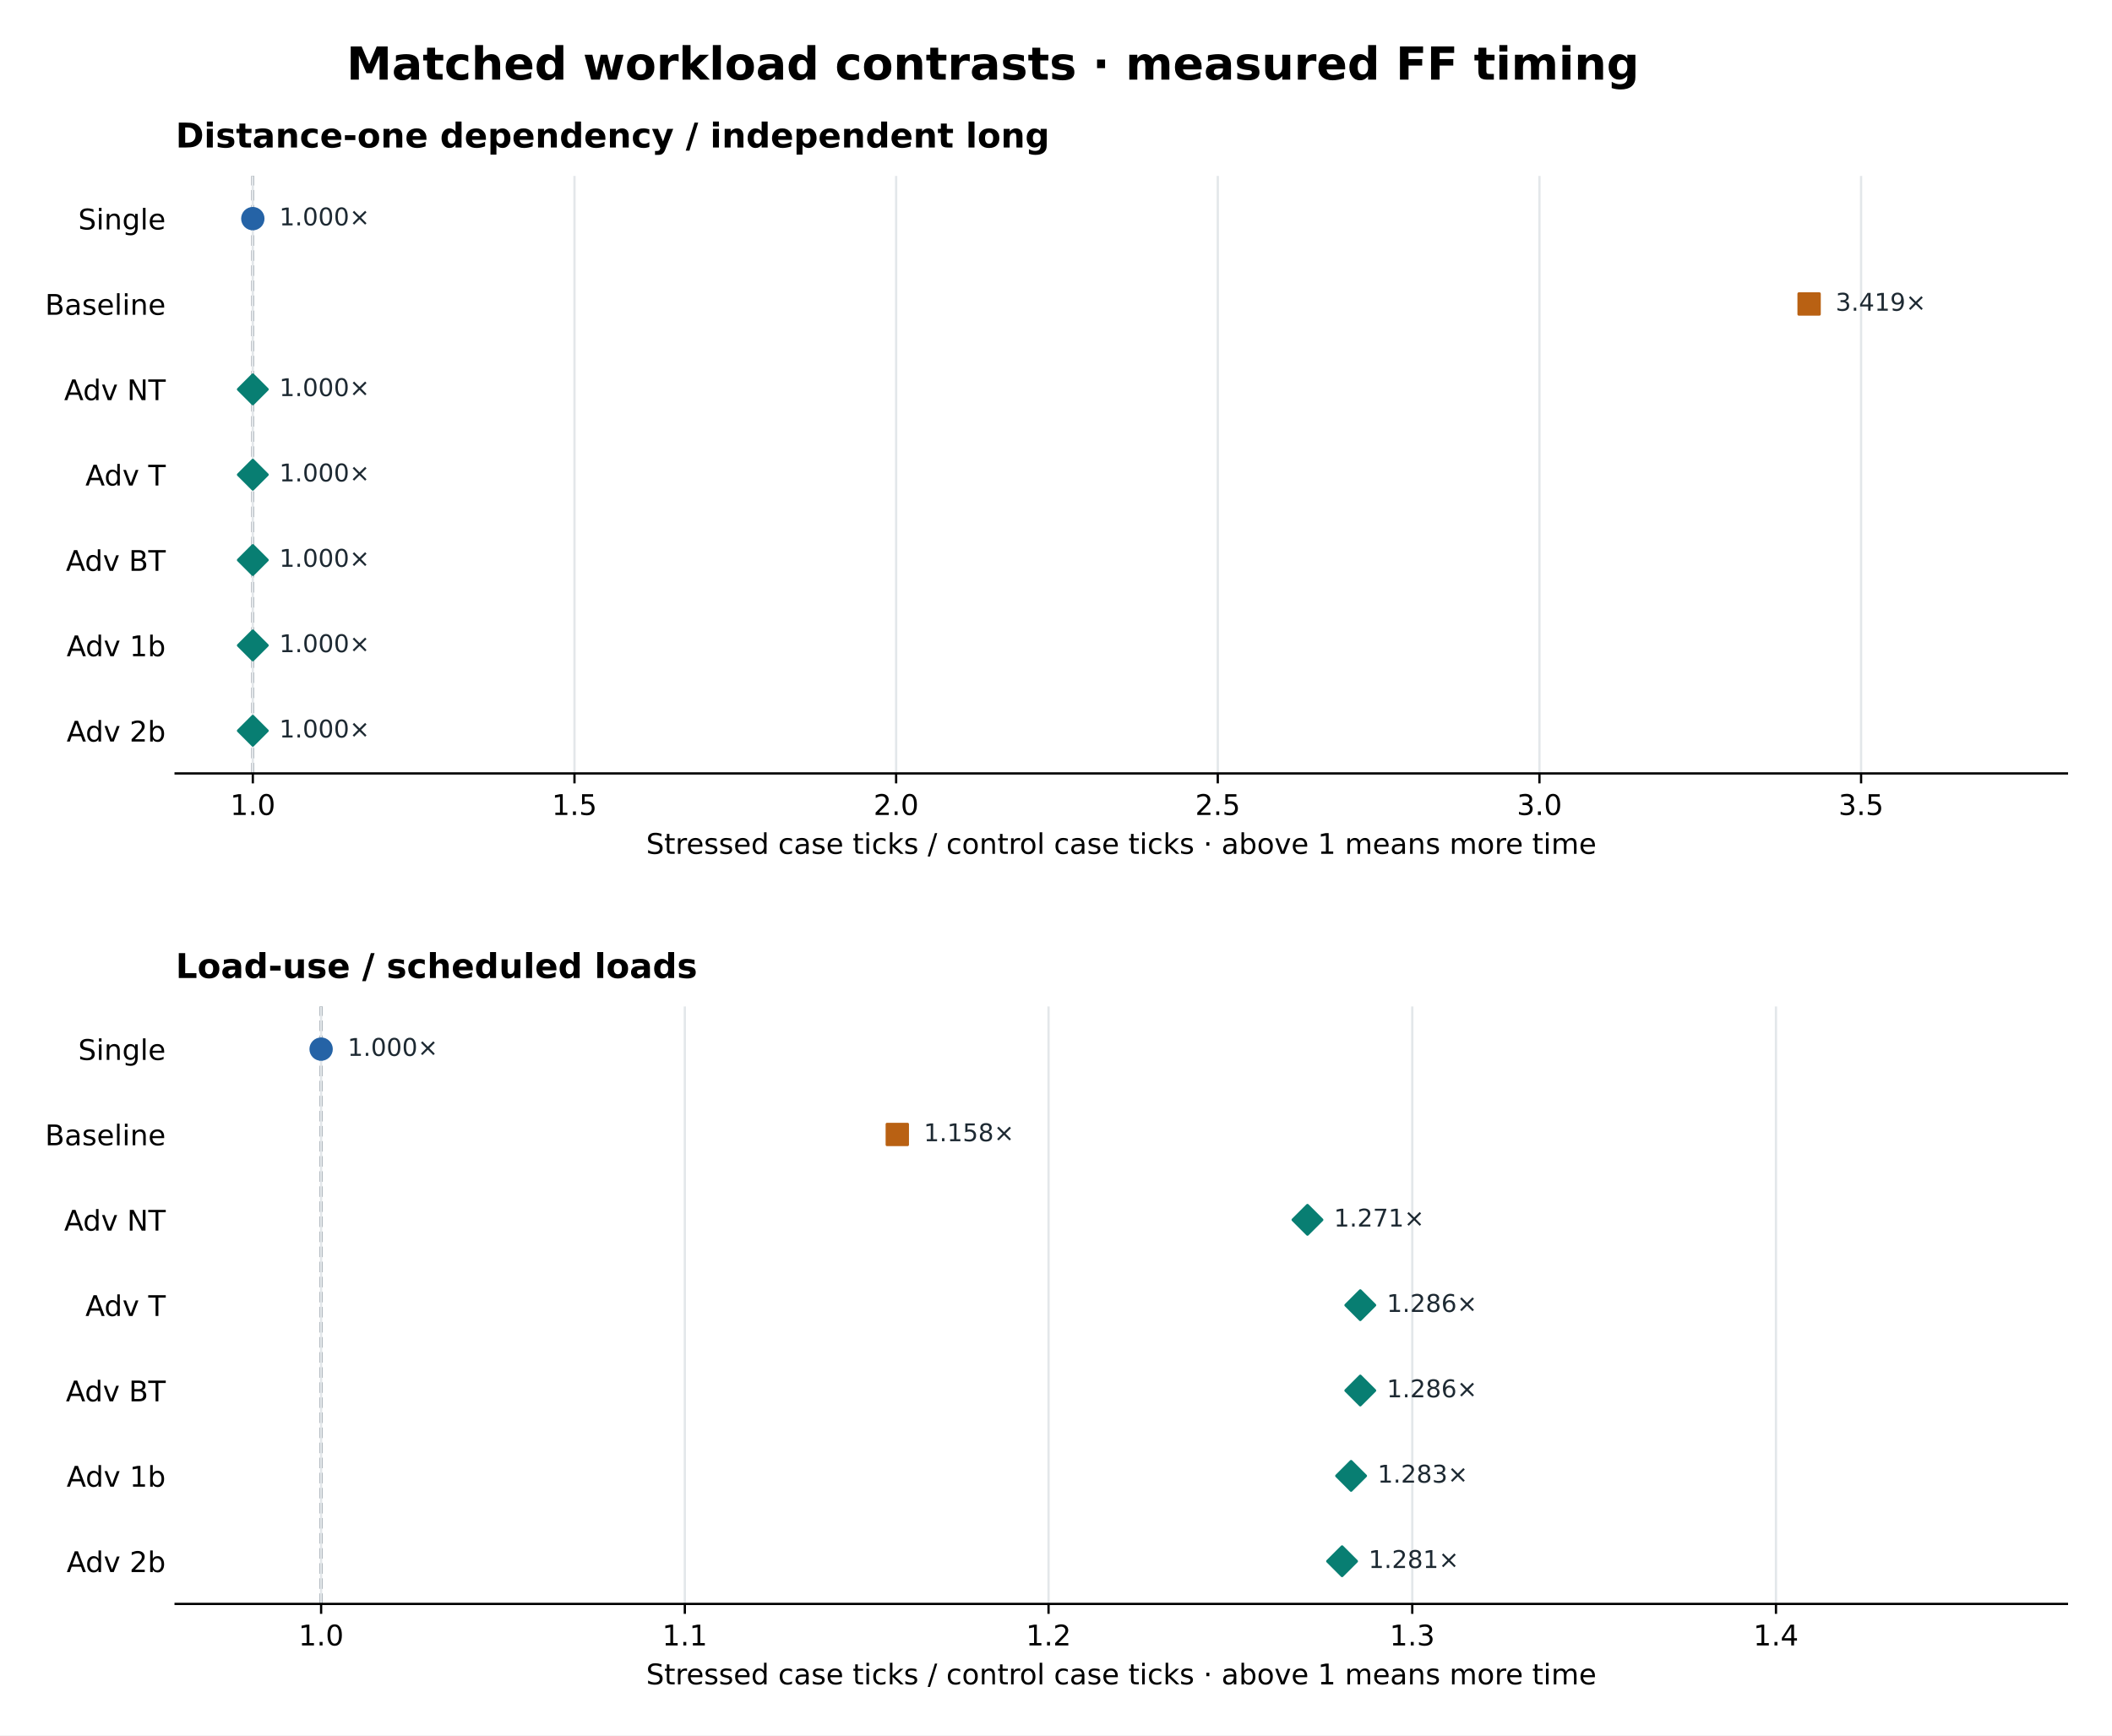
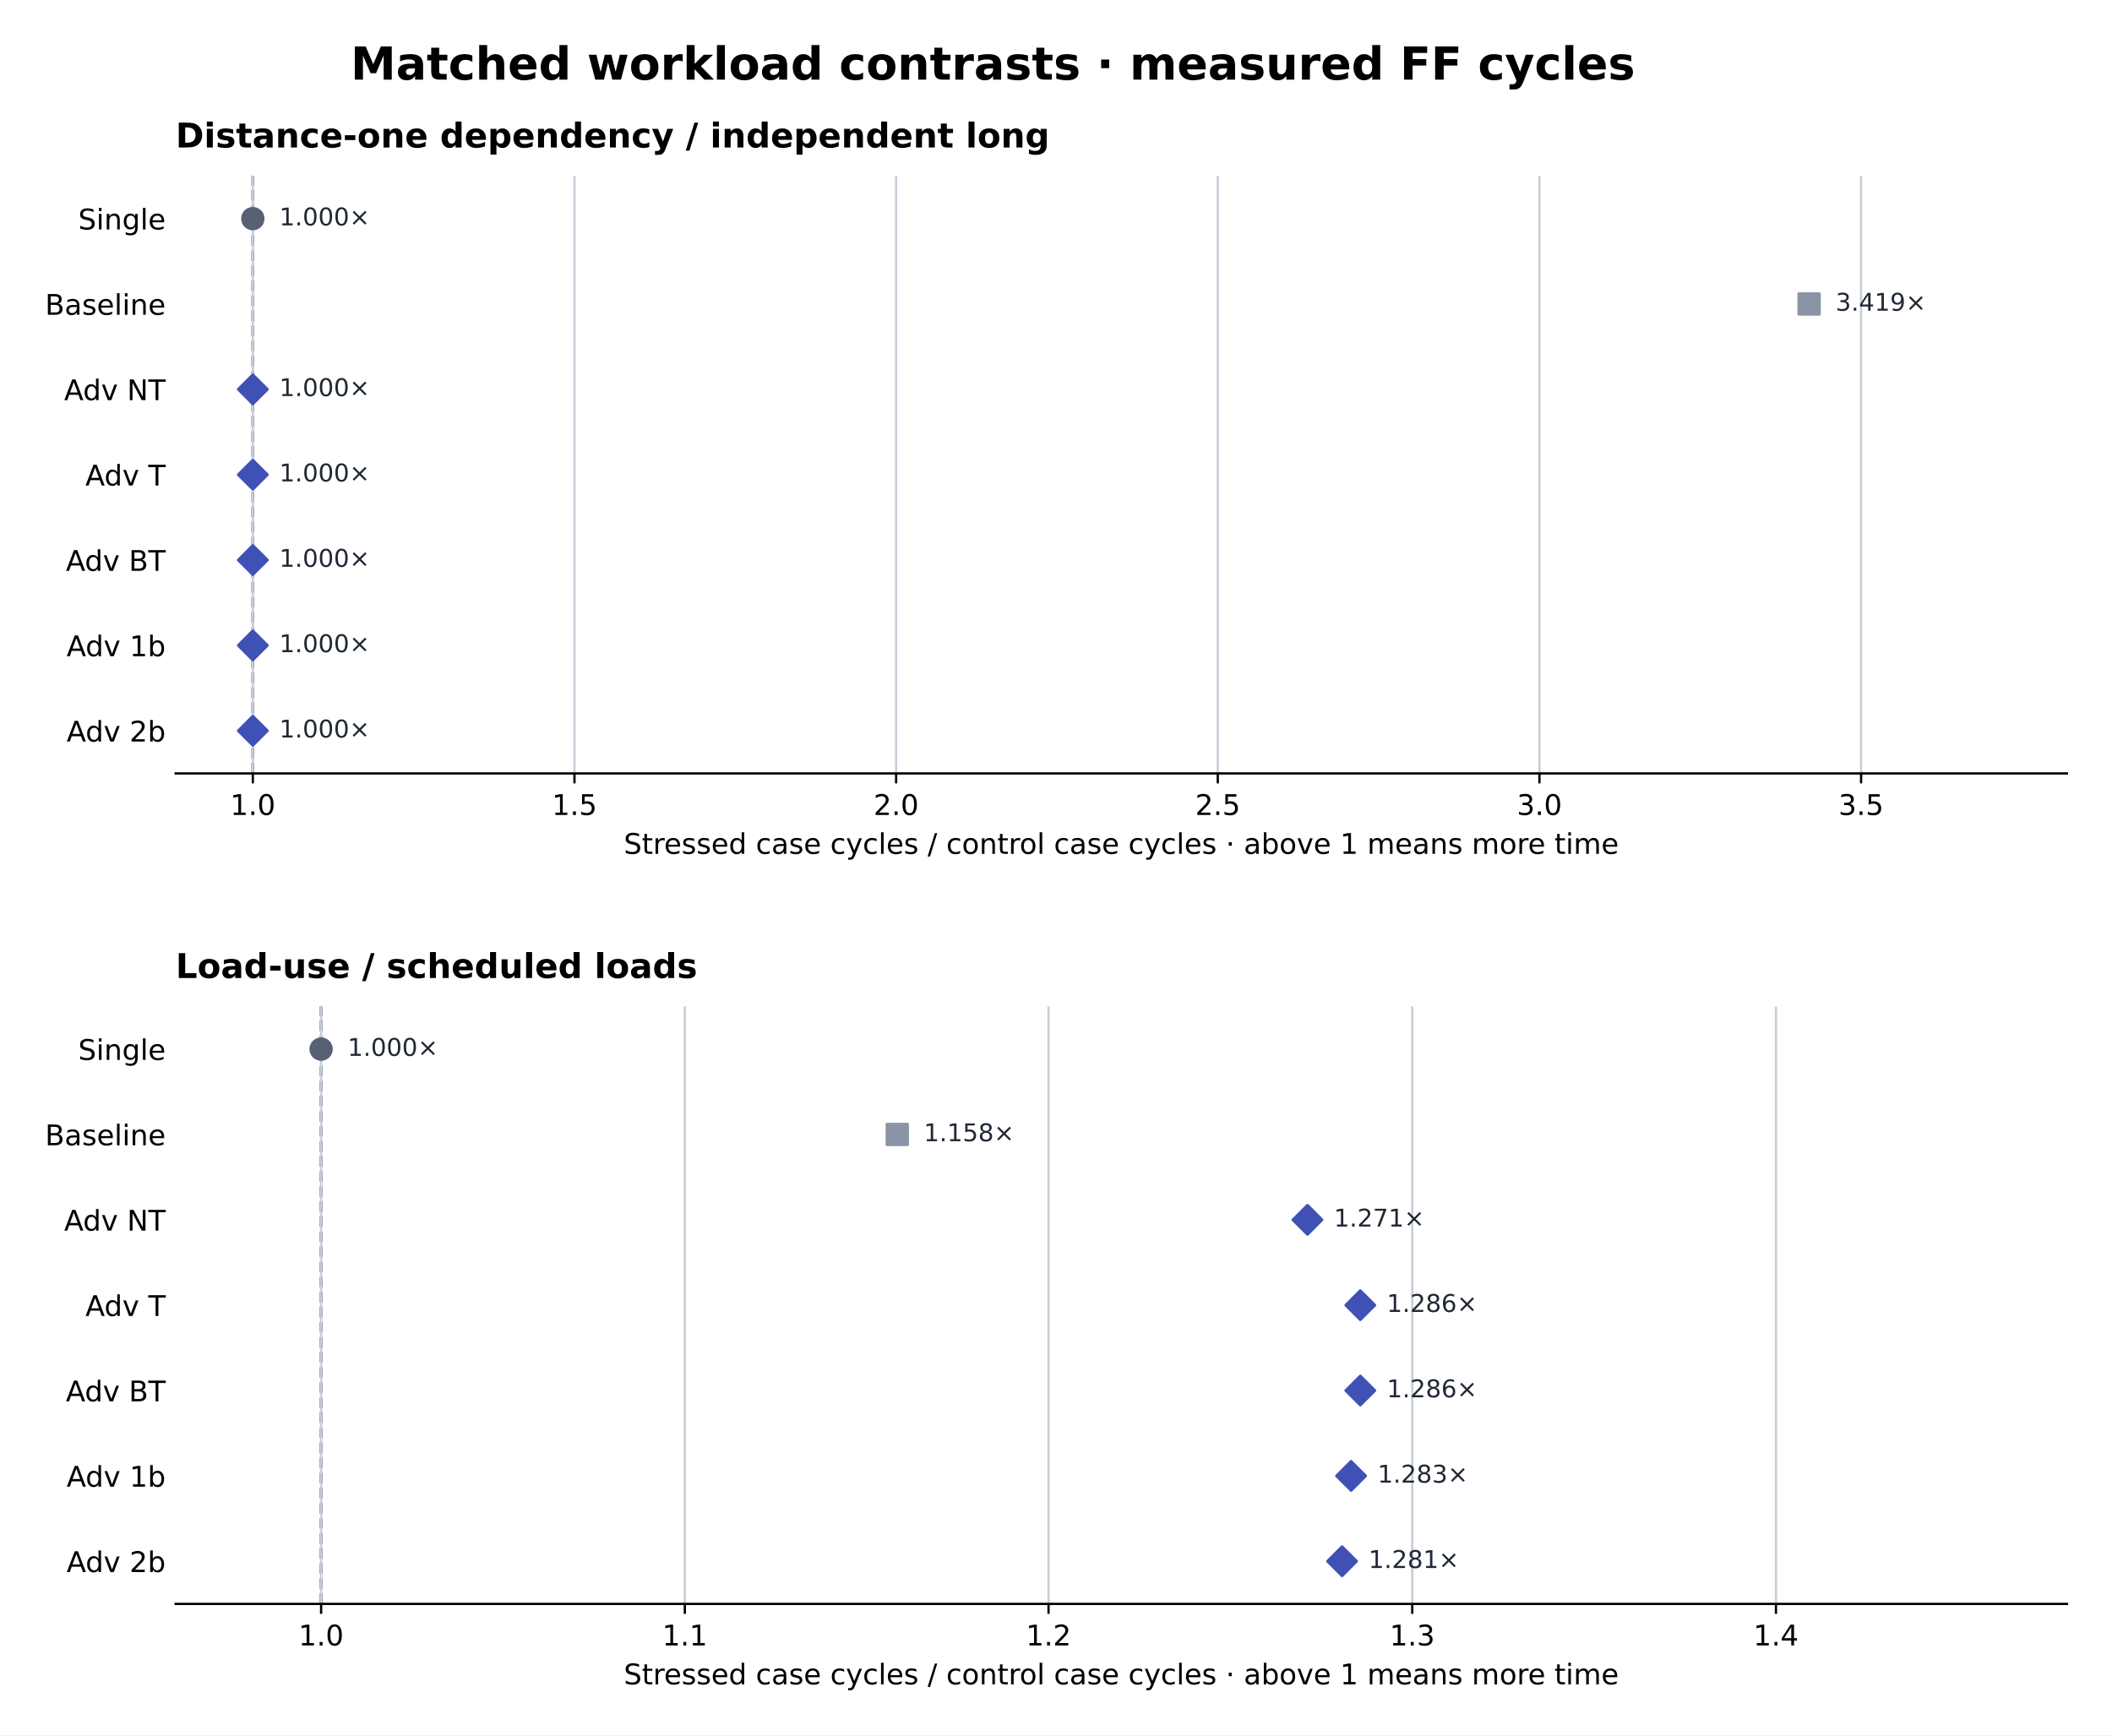
<svg xmlns="http://www.w3.org/2000/svg" xmlns:xlink="http://www.w3.org/1999/xlink" width="742.426pt" height="610.035pt" viewBox="0 0 742.426 610.035" version="1.1">
  <defs>
    <style type="text/css">*{stroke-linejoin: round; stroke-linecap: butt}</style>
  </defs>
  <g id="figure_1">
    <g id="patch_1">
      <path d="M 0 610.035  L 742.426 610.035  L 742.426 0  L 0 0  z " style="fill: #ffffff" />
    </g>
    <g id="axes_1">
      <g id="patch_2">
        <path d="M 61.738 271.89  L 726.586 271.89  L 726.586 61.855  L 61.738 61.855  z " style="fill: #ffffff" />
      </g>
      <g id="line2d_1">
-         <path d="M 88.875 271.89  L 88.875 61.855  " clip-path="url(#p6b3905af4a)" style="fill: none; stroke-dasharray: 3.7,1.6; stroke-dashoffset: 0; stroke: #65737e" />
+         <path d="M 88.875 271.89  L 88.875 61.855  " clip-path="url(#p6b3905af4a)" style="fill: none; stroke-dasharray: 3.7,1.6; stroke-dashoffset: 0; stroke: #566174" />
      </g>
      <g id="matplotlib.axis_1">
        <g id="xtick_1">
          <g id="line2d_2">
-             <path d="M 88.875 271.89  L 88.875 61.855  " clip-path="url(#p6b3905af4a)" style="fill: none; stroke: #e3e7ea; stroke-width: 0.8; stroke-linecap: square" />
+             <path d="M 88.875 271.89  L 88.875 61.855  " clip-path="url(#p6b3905af4a)" style="fill: none; stroke: #c8ced8; stroke-width: 0.8; stroke-linecap: square" />
          </g>
          <g id="line2d_3">
            <defs>
              <path id="mc22c5c9c34" d="M 0 0  L 0 3.5  " style="stroke: #000000; stroke-width: 0.8" />
            </defs>
            <g>
              <use xlink:href="#mc22c5c9c34" x="88.875" y="271.89" style="stroke: #000000; stroke-width: 0.8" />
            </g>
          </g>
          <g id="text_1">
            <text style="font-size: 10px; font-family: 'DejaVu Sans'; text-anchor: middle" x="88.875" y="286.489" transform="rotate(-0 88.87509 286.4888)">1.0</text>
          </g>
        </g>
        <g id="xtick_2">
          <g id="line2d_4">
-             <path d="M 201.944 271.89  L 201.944 61.855  " clip-path="url(#p6b3905af4a)" style="fill: none; stroke: #e3e7ea; stroke-width: 0.8; stroke-linecap: square" />
+             <path d="M 201.944 271.89  L 201.944 61.855  " clip-path="url(#p6b3905af4a)" style="fill: none; stroke: #c8ced8; stroke-width: 0.8; stroke-linecap: square" />
          </g>
          <g id="line2d_5">
            <g>
              <use xlink:href="#mc22c5c9c34" x="201.944" y="271.89" style="stroke: #000000; stroke-width: 0.8" />
            </g>
          </g>
          <g id="text_2">
            <text style="font-size: 10px; font-family: 'DejaVu Sans'; text-anchor: middle" x="201.944" y="286.489" transform="rotate(-0 201.9445 286.4888)">1.5</text>
          </g>
        </g>
        <g id="xtick_3">
          <g id="line2d_6">
-             <path d="M 315.014 271.89  L 315.014 61.855  " clip-path="url(#p6b3905af4a)" style="fill: none; stroke: #e3e7ea; stroke-width: 0.8; stroke-linecap: square" />
+             <path d="M 315.014 271.89  L 315.014 61.855  " clip-path="url(#p6b3905af4a)" style="fill: none; stroke: #c8ced8; stroke-width: 0.8; stroke-linecap: square" />
          </g>
          <g id="line2d_7">
            <g>
              <use xlink:href="#mc22c5c9c34" x="315.014" y="271.89" style="stroke: #000000; stroke-width: 0.8" />
            </g>
          </g>
          <g id="text_3">
            <text style="font-size: 10px; font-family: 'DejaVu Sans'; text-anchor: middle" x="315.014" y="286.489" transform="rotate(-0 315.0139 286.4888)">2.0</text>
          </g>
        </g>
        <g id="xtick_4">
          <g id="line2d_8">
-             <path d="M 428.083 271.89  L 428.083 61.855  " clip-path="url(#p6b3905af4a)" style="fill: none; stroke: #e3e7ea; stroke-width: 0.8; stroke-linecap: square" />
+             <path d="M 428.083 271.89  L 428.083 61.855  " clip-path="url(#p6b3905af4a)" style="fill: none; stroke: #c8ced8; stroke-width: 0.8; stroke-linecap: square" />
          </g>
          <g id="line2d_9">
            <g>
              <use xlink:href="#mc22c5c9c34" x="428.083" y="271.89" style="stroke: #000000; stroke-width: 0.8" />
            </g>
          </g>
          <g id="text_4">
            <text style="font-size: 10px; font-family: 'DejaVu Sans'; text-anchor: middle" x="428.083" y="286.489" transform="rotate(-0 428.0833 286.4888)">2.5</text>
          </g>
        </g>
        <g id="xtick_5">
          <g id="line2d_10">
-             <path d="M 541.153 271.89  L 541.153 61.855  " clip-path="url(#p6b3905af4a)" style="fill: none; stroke: #e3e7ea; stroke-width: 0.8; stroke-linecap: square" />
+             <path d="M 541.153 271.89  L 541.153 61.855  " clip-path="url(#p6b3905af4a)" style="fill: none; stroke: #c8ced8; stroke-width: 0.8; stroke-linecap: square" />
          </g>
          <g id="line2d_11">
            <g>
              <use xlink:href="#mc22c5c9c34" x="541.153" y="271.89" style="stroke: #000000; stroke-width: 0.8" />
            </g>
          </g>
          <g id="text_5">
            <text style="font-size: 10px; font-family: 'DejaVu Sans'; text-anchor: middle" x="541.153" y="286.489" transform="rotate(-0 541.1526 286.4888)">3.0</text>
          </g>
        </g>
        <g id="xtick_6">
          <g id="line2d_12">
-             <path d="M 654.222 271.89  L 654.222 61.855  " clip-path="url(#p6b3905af4a)" style="fill: none; stroke: #e3e7ea; stroke-width: 0.8; stroke-linecap: square" />
+             <path d="M 654.222 271.89  L 654.222 61.855  " clip-path="url(#p6b3905af4a)" style="fill: none; stroke: #c8ced8; stroke-width: 0.8; stroke-linecap: square" />
          </g>
          <g id="line2d_13">
            <g>
              <use xlink:href="#mc22c5c9c34" x="654.222" y="271.89" style="stroke: #000000; stroke-width: 0.8" />
            </g>
          </g>
          <g id="text_6">
            <text style="font-size: 10px; font-family: 'DejaVu Sans'; text-anchor: middle" x="654.222" y="286.489" transform="rotate(-0 654.222 286.4888)">3.5</text>
          </g>
        </g>
        <g id="text_7">
-           <text style="font-size: 10px; font-family: 'DejaVu Sans'; text-anchor: middle" x="394.162" y="300.167" transform="rotate(-0 394.1624 300.1669)">Stressed case ticks / control case ticks  ·  above 1 means more time</text>
+           <text style="font-size: 10px; font-family: 'DejaVu Sans'; text-anchor: middle" x="394.162" y="300.167" transform="rotate(-0 394.1624 300.1669)">Stressed case cycles / control case cycles  ·  above 1 means more time</text>
        </g>
      </g>
      <g id="matplotlib.axis_2">
        <g id="ytick_1">
          <g id="line2d_14" />
          <g id="text_8">
            <text style="font-size: 10px; font-family: 'DejaVu Sans'; text-anchor: end" x="58.238" y="80.657" transform="rotate(-0 58.23844 80.65693)">Single</text>
          </g>
        </g>
        <g id="ytick_2">
          <g id="line2d_15" />
          <g id="text_9">
            <text style="font-size: 10px; font-family: 'DejaVu Sans'; text-anchor: end" x="58.238" y="110.662" transform="rotate(-0 58.23844 110.662)">Baseline</text>
          </g>
        </g>
        <g id="ytick_3">
          <g id="line2d_16" />
          <g id="text_10">
            <text style="font-size: 10px; font-family: 'DejaVu Sans'; text-anchor: end" x="58.238" y="140.667" transform="rotate(-0 58.23844 140.667)">Adv NT</text>
          </g>
        </g>
        <g id="ytick_4">
          <g id="line2d_17" />
          <g id="text_11">
            <text style="font-size: 10px; font-family: 'DejaVu Sans'; text-anchor: end" x="58.238" y="170.672" transform="rotate(-0 58.23844 170.672)">Adv T</text>
          </g>
        </g>
        <g id="ytick_5">
          <g id="line2d_18" />
          <g id="text_12">
            <text style="font-size: 10px; font-family: 'DejaVu Sans'; text-anchor: end" x="58.238" y="200.677" transform="rotate(-0 58.23844 200.677)">Adv BT</text>
          </g>
        </g>
        <g id="ytick_6">
          <g id="line2d_19" />
          <g id="text_13">
            <text style="font-size: 10px; font-family: 'DejaVu Sans'; text-anchor: end" x="58.238" y="230.682" transform="rotate(-0 58.23844 230.682)">Adv 1b</text>
          </g>
        </g>
        <g id="ytick_7">
          <g id="line2d_20" />
          <g id="text_14">
            <text style="font-size: 10px; font-family: 'DejaVu Sans'; text-anchor: end" x="58.238" y="260.687" transform="rotate(-0 58.23844 260.6871)">Adv 2b</text>
          </g>
        </g>
      </g>
      <g id="patch_3">
        <path d="M 61.738 271.89  L 726.586 271.89  " style="fill: none; stroke: #000000; stroke-width: 0.8; stroke-linejoin: miter; stroke-linecap: square" />
      </g>
      <g id="PathCollection_1">
        <defs>
-           <path id="ma2a6e3d00f" d="M 0 3.606  C 0.956 3.606 1.873 3.226 2.55 2.55  C 3.226 1.873 3.606 0.956 3.606 0  C 3.606 -0.956 3.226 -1.873 2.55 -2.55  C 1.873 -3.226 0.956 -3.606 0 -3.606  C -0.956 -3.606 -1.873 -3.226 -2.55 -2.55  C -3.226 -1.873 -3.606 -0.956 -3.606 0  C -3.606 0.956 -3.226 1.873 -2.55 2.55  C -1.873 3.226 -0.956 3.606 0 3.606  z " style="stroke: #2563a6" />
+           <path id="m0da11d19f0" d="M 0 3.606  C 0.956 3.606 1.873 3.226 2.55 2.55  C 3.226 1.873 3.606 0.956 3.606 0  C 3.606 -0.956 3.226 -1.873 2.55 -2.55  C 1.873 -3.226 0.956 -3.606 0 -3.606  C -0.956 -3.606 -1.873 -3.226 -2.55 -2.55  C -3.226 -1.873 -3.606 -0.956 -3.606 0  C -3.606 0.956 -3.226 1.873 -2.55 2.55  C -1.873 3.226 -0.956 3.606 0 3.606  z " style="stroke: #566174" />
        </defs>
        <g clip-path="url(#p6b3905af4a)">
-           <use xlink:href="#ma2a6e3d00f" x="88.875" y="76.858" style="fill: #2563a6; stroke: #2563a6" />
+           <use xlink:href="#m0da11d19f0" x="88.875" y="76.858" style="fill: #566174; stroke: #566174" />
        </g>
      </g>
      <g id="text_15">
-         <text style="font-size: 8.6px; font-family: 'DejaVu Sans'; text-anchor: start; fill: #1d2932" x="98.183" y="79.231" transform="rotate(-0 98.18296 79.23077)">1.000×</text>
+         <text style="font-size: 8.6px; font-family: 'DejaVu Sans'; text-anchor: start; fill: #202735" x="98.183" y="79.231" transform="rotate(-0 98.18296 79.23077)">1.000×</text>
      </g>
      <g id="PathCollection_2">
        <defs>
-           <path id="m4557f26675" d="M -3.606 3.606  L 3.606 3.606  L 3.606 -3.606  L -3.606 -3.606  z " style="stroke: #b96113" />
+           <path id="mab9b171798" d="M -3.606 3.606  L 3.606 3.606  L 3.606 -3.606  L -3.606 -3.606  z " style="stroke: #8a94a6" />
        </defs>
        <g clip-path="url(#p6b3905af4a)">
-           <use xlink:href="#m4557f26675" x="635.95" y="106.863" style="fill: #b96113; stroke: #b96113" />
+           <use xlink:href="#mab9b171798" x="635.95" y="106.863" style="fill: #8a94a6; stroke: #8a94a6" />
        </g>
      </g>
      <g id="text_16">
-         <text style="font-size: 8.6px; font-family: 'DejaVu Sans'; text-anchor: start; fill: #1d2932" x="645.258" y="109.236" transform="rotate(-0 645.2579 109.2358)">3.419×</text>
+         <text style="font-size: 8.6px; font-family: 'DejaVu Sans'; text-anchor: start; fill: #202735" x="645.258" y="109.236" transform="rotate(-0 645.2579 109.2358)">3.419×</text>
      </g>
      <g id="PathCollection_3">
        <defs>
-           <path id="med12404af4" d="M -0 5.099  L 5.099 0  L 0 -5.099  L -5.099 -0  z " style="stroke: #087e72" />
+           <path id="m63761063dc" d="M -0 5.099  L 5.099 0  L 0 -5.099  L -5.099 -0  z " style="stroke: #4051b5" />
        </defs>
        <g clip-path="url(#p6b3905af4a)">
-           <use xlink:href="#med12404af4" x="88.875" y="136.868" style="fill: #087e72; stroke: #087e72" />
+           <use xlink:href="#m63761063dc" x="88.875" y="136.868" style="fill: #4051b5; stroke: #4051b5" />
        </g>
      </g>
      <g id="text_17">
-         <text style="font-size: 8.6px; font-family: 'DejaVu Sans'; text-anchor: start; fill: #1d2932" x="98.183" y="139.241" transform="rotate(-0 98.18296 139.2408)">1.000×</text>
+         <text style="font-size: 8.6px; font-family: 'DejaVu Sans'; text-anchor: start; fill: #202735" x="98.183" y="139.241" transform="rotate(-0 98.18296 139.2408)">1.000×</text>
      </g>
      <g id="PathCollection_4">
        <g clip-path="url(#p6b3905af4a)">
-           <use xlink:href="#med12404af4" x="88.875" y="166.873" style="fill: #087e72; stroke: #087e72" />
+           <use xlink:href="#m63761063dc" x="88.875" y="166.873" style="fill: #4051b5; stroke: #4051b5" />
        </g>
      </g>
      <g id="text_18">
-         <text style="font-size: 8.6px; font-family: 'DejaVu Sans'; text-anchor: start; fill: #1d2932" x="98.183" y="169.246" transform="rotate(-0 98.18296 169.2458)">1.000×</text>
+         <text style="font-size: 8.6px; font-family: 'DejaVu Sans'; text-anchor: start; fill: #202735" x="98.183" y="169.246" transform="rotate(-0 98.18296 169.2458)">1.000×</text>
      </g>
      <g id="PathCollection_5">
        <g clip-path="url(#p6b3905af4a)">
-           <use xlink:href="#med12404af4" x="88.875" y="196.878" style="fill: #087e72; stroke: #087e72" />
+           <use xlink:href="#m63761063dc" x="88.875" y="196.878" style="fill: #4051b5; stroke: #4051b5" />
        </g>
      </g>
      <g id="text_19">
-         <text style="font-size: 8.6px; font-family: 'DejaVu Sans'; text-anchor: start; fill: #1d2932" x="98.183" y="199.251" transform="rotate(-0 98.18296 199.2509)">1.000×</text>
+         <text style="font-size: 8.6px; font-family: 'DejaVu Sans'; text-anchor: start; fill: #202735" x="98.183" y="199.251" transform="rotate(-0 98.18296 199.2509)">1.000×</text>
      </g>
      <g id="PathCollection_6">
        <g clip-path="url(#p6b3905af4a)">
-           <use xlink:href="#med12404af4" x="88.875" y="226.883" style="fill: #087e72; stroke: #087e72" />
+           <use xlink:href="#m63761063dc" x="88.875" y="226.883" style="fill: #4051b5; stroke: #4051b5" />
        </g>
      </g>
      <g id="text_20">
-         <text style="font-size: 8.6px; font-family: 'DejaVu Sans'; text-anchor: start; fill: #1d2932" x="98.183" y="229.256" transform="rotate(-0 98.18296 229.2559)">1.000×</text>
+         <text style="font-size: 8.6px; font-family: 'DejaVu Sans'; text-anchor: start; fill: #202735" x="98.183" y="229.256" transform="rotate(-0 98.18296 229.2559)">1.000×</text>
      </g>
      <g id="PathCollection_7">
        <g clip-path="url(#p6b3905af4a)">
-           <use xlink:href="#med12404af4" x="88.875" y="256.888" style="fill: #087e72; stroke: #087e72" />
+           <use xlink:href="#m63761063dc" x="88.875" y="256.888" style="fill: #4051b5; stroke: #4051b5" />
        </g>
      </g>
      <g id="text_21">
-         <text style="font-size: 8.6px; font-family: 'DejaVu Sans'; text-anchor: start; fill: #1d2932" x="98.183" y="259.261" transform="rotate(-0 98.18296 259.2609)">1.000×</text>
+         <text style="font-size: 8.6px; font-family: 'DejaVu Sans'; text-anchor: start; fill: #202735" x="98.183" y="259.261" transform="rotate(-0 98.18296 259.2609)">1.000×</text>
      </g>
      <g id="text_22">
        <text style="font-weight: 700; font-size: 12px; font-family: 'DejaVu Sans'; text-anchor: start" x="61.738" y="51.855" transform="rotate(-0 61.73844 51.8552)">Distance-one dependency / independent long</text>
      </g>
    </g>
    <g id="axes_2">
      <g id="patch_4">
        <path d="M 61.738 563.839  L 726.586 563.839  L 726.586 353.804  L 61.738 353.804  z " style="fill: #ffffff" />
      </g>
      <g id="line2d_21">
-         <path d="M 112.881 563.839  L 112.881 353.804  " clip-path="url(#pa910ee00e7)" style="fill: none; stroke-dasharray: 3.7,1.6; stroke-dashoffset: 0; stroke: #65737e" />
+         <path d="M 112.881 563.839  L 112.881 353.804  " clip-path="url(#pa910ee00e7)" style="fill: none; stroke-dasharray: 3.7,1.6; stroke-dashoffset: 0; stroke: #566174" />
      </g>
      <g id="matplotlib.axis_3">
        <g id="xtick_7">
          <g id="line2d_22">
-             <path d="M 112.881 563.839  L 112.881 353.804  " clip-path="url(#pa910ee00e7)" style="fill: none; stroke: #e3e7ea; stroke-width: 0.8; stroke-linecap: square" />
+             <path d="M 112.881 563.839  L 112.881 353.804  " clip-path="url(#pa910ee00e7)" style="fill: none; stroke: #c8ced8; stroke-width: 0.8; stroke-linecap: square" />
          </g>
          <g id="line2d_23">
            <g>
              <use xlink:href="#mc22c5c9c34" x="112.881" y="563.839" style="stroke: #000000; stroke-width: 0.8" />
            </g>
          </g>
          <g id="text_23">
            <text style="font-size: 10px; font-family: 'DejaVu Sans'; text-anchor: middle" x="112.881" y="578.438" transform="rotate(-0 112.8806 578.4376)">1.0</text>
          </g>
        </g>
        <g id="xtick_8">
          <g id="line2d_24">
-             <path d="M 240.736 563.839  L 240.736 353.804  " clip-path="url(#pa910ee00e7)" style="fill: none; stroke: #e3e7ea; stroke-width: 0.8; stroke-linecap: square" />
+             <path d="M 240.736 563.839  L 240.736 353.804  " clip-path="url(#pa910ee00e7)" style="fill: none; stroke: #c8ced8; stroke-width: 0.8; stroke-linecap: square" />
          </g>
          <g id="line2d_25">
            <g>
              <use xlink:href="#mc22c5c9c34" x="240.736" y="563.839" style="stroke: #000000; stroke-width: 0.8" />
            </g>
          </g>
          <g id="text_24">
            <text style="font-size: 10px; font-family: 'DejaVu Sans'; text-anchor: middle" x="240.736" y="578.438" transform="rotate(-0 240.736 578.4376)">1.1</text>
          </g>
        </g>
        <g id="xtick_9">
          <g id="line2d_26">
-             <path d="M 368.591 563.839  L 368.591 353.804  " clip-path="url(#pa910ee00e7)" style="fill: none; stroke: #e3e7ea; stroke-width: 0.8; stroke-linecap: square" />
+             <path d="M 368.591 563.839  L 368.591 353.804  " clip-path="url(#pa910ee00e7)" style="fill: none; stroke: #c8ced8; stroke-width: 0.8; stroke-linecap: square" />
          </g>
          <g id="line2d_27">
            <g>
              <use xlink:href="#mc22c5c9c34" x="368.591" y="563.839" style="stroke: #000000; stroke-width: 0.8" />
            </g>
          </g>
          <g id="text_25">
            <text style="font-size: 10px; font-family: 'DejaVu Sans'; text-anchor: middle" x="368.591" y="578.438" transform="rotate(-0 368.5914 578.4376)">1.2</text>
          </g>
        </g>
        <g id="xtick_10">
          <g id="line2d_28">
-             <path d="M 496.447 563.839  L 496.447 353.804  " clip-path="url(#pa910ee00e7)" style="fill: none; stroke: #e3e7ea; stroke-width: 0.8; stroke-linecap: square" />
+             <path d="M 496.447 563.839  L 496.447 353.804  " clip-path="url(#pa910ee00e7)" style="fill: none; stroke: #c8ced8; stroke-width: 0.8; stroke-linecap: square" />
          </g>
          <g id="line2d_29">
            <g>
              <use xlink:href="#mc22c5c9c34" x="496.447" y="563.839" style="stroke: #000000; stroke-width: 0.8" />
            </g>
          </g>
          <g id="text_26">
            <text style="font-size: 10px; font-family: 'DejaVu Sans'; text-anchor: middle" x="496.447" y="578.438" transform="rotate(-0 496.4467 578.4376)">1.3</text>
          </g>
        </g>
        <g id="xtick_11">
          <g id="line2d_30">
-             <path d="M 624.302 563.839  L 624.302 353.804  " clip-path="url(#pa910ee00e7)" style="fill: none; stroke: #e3e7ea; stroke-width: 0.8; stroke-linecap: square" />
+             <path d="M 624.302 563.839  L 624.302 353.804  " clip-path="url(#pa910ee00e7)" style="fill: none; stroke: #c8ced8; stroke-width: 0.8; stroke-linecap: square" />
          </g>
          <g id="line2d_31">
            <g>
              <use xlink:href="#mc22c5c9c34" x="624.302" y="563.839" style="stroke: #000000; stroke-width: 0.8" />
            </g>
          </g>
          <g id="text_27">
            <text style="font-size: 10px; font-family: 'DejaVu Sans'; text-anchor: middle" x="624.302" y="578.438" transform="rotate(-0 624.3021 578.4376)">1.4</text>
          </g>
        </g>
        <g id="text_28">
-           <text style="font-size: 10px; font-family: 'DejaVu Sans'; text-anchor: middle" x="394.162" y="592.116" transform="rotate(-0 394.1624 592.1158)">Stressed case ticks / control case ticks  ·  above 1 means more time</text>
+           <text style="font-size: 10px; font-family: 'DejaVu Sans'; text-anchor: middle" x="394.162" y="592.116" transform="rotate(-0 394.1624 592.1158)">Stressed case cycles / control case cycles  ·  above 1 means more time</text>
        </g>
      </g>
      <g id="matplotlib.axis_4">
        <g id="ytick_8">
          <g id="line2d_32" />
          <g id="text_29">
            <text style="font-size: 10px; font-family: 'DejaVu Sans'; text-anchor: end" x="58.238" y="372.606" transform="rotate(-0 58.23844 372.6058)">Single</text>
          </g>
        </g>
        <g id="ytick_9">
          <g id="line2d_33" />
          <g id="text_30">
            <text style="font-size: 10px; font-family: 'DejaVu Sans'; text-anchor: end" x="58.238" y="402.611" transform="rotate(-0 58.23844 402.6108)">Baseline</text>
          </g>
        </g>
        <g id="ytick_10">
          <g id="line2d_34" />
          <g id="text_31">
            <text style="font-size: 10px; font-family: 'DejaVu Sans'; text-anchor: end" x="58.238" y="432.616" transform="rotate(-0 58.23844 432.6158)">Adv NT</text>
          </g>
        </g>
        <g id="ytick_11">
          <g id="line2d_35" />
          <g id="text_32">
            <text style="font-size: 10px; font-family: 'DejaVu Sans'; text-anchor: end" x="58.238" y="462.621" transform="rotate(-0 58.23844 462.6208)">Adv T</text>
          </g>
        </g>
        <g id="ytick_12">
          <g id="line2d_36" />
          <g id="text_33">
            <text style="font-size: 10px; font-family: 'DejaVu Sans'; text-anchor: end" x="58.238" y="492.626" transform="rotate(-0 58.23844 492.6259)">Adv BT</text>
          </g>
        </g>
        <g id="ytick_13">
          <g id="line2d_37" />
          <g id="text_34">
            <text style="font-size: 10px; font-family: 'DejaVu Sans'; text-anchor: end" x="58.238" y="522.631" transform="rotate(-0 58.23844 522.6309)">Adv 1b</text>
          </g>
        </g>
        <g id="ytick_14">
          <g id="line2d_38" />
          <g id="text_35">
            <text style="font-size: 10px; font-family: 'DejaVu Sans'; text-anchor: end" x="58.238" y="552.636" transform="rotate(-0 58.23844 552.6359)">Adv 2b</text>
          </g>
        </g>
      </g>
      <g id="patch_5">
        <path d="M 61.738 563.839  L 726.586 563.839  " style="fill: none; stroke: #000000; stroke-width: 0.8; stroke-linejoin: miter; stroke-linecap: square" />
      </g>
      <g id="PathCollection_8">
        <g clip-path="url(#pa910ee00e7)">
-           <use xlink:href="#ma2a6e3d00f" x="112.881" y="368.807" style="fill: #2563a6; stroke: #2563a6" />
+           <use xlink:href="#m0da11d19f0" x="112.881" y="368.807" style="fill: #566174; stroke: #566174" />
        </g>
      </g>
      <g id="text_36">
-         <text style="font-size: 8.6px; font-family: 'DejaVu Sans'; text-anchor: start; fill: #1d2932" x="122.188" y="371.18" transform="rotate(-0 122.1885 371.1796)">1.000×</text>
+         <text style="font-size: 8.6px; font-family: 'DejaVu Sans'; text-anchor: start; fill: #202735" x="122.188" y="371.18" transform="rotate(-0 122.1885 371.1796)">1.000×</text>
      </g>
      <g id="PathCollection_9">
        <g clip-path="url(#pa910ee00e7)">
-           <use xlink:href="#m4557f26675" x="315.424" y="398.812" style="fill: #b96113; stroke: #b96113" />
+           <use xlink:href="#mab9b171798" x="315.424" y="398.812" style="fill: #8a94a6; stroke: #8a94a6" />
        </g>
      </g>
      <g id="text_37">
-         <text style="font-size: 8.6px; font-family: 'DejaVu Sans'; text-anchor: start; fill: #1d2932" x="324.732" y="401.185" transform="rotate(-0 324.7316 401.1846)">1.158×</text>
+         <text style="font-size: 8.6px; font-family: 'DejaVu Sans'; text-anchor: start; fill: #202735" x="324.732" y="401.185" transform="rotate(-0 324.7316 401.1846)">1.158×</text>
      </g>
      <g id="PathCollection_10">
        <g clip-path="url(#pa910ee00e7)">
-           <use xlink:href="#med12404af4" x="459.607" y="428.817" style="fill: #087e72; stroke: #087e72" />
+           <use xlink:href="#m63761063dc" x="459.607" y="428.817" style="fill: #4051b5; stroke: #4051b5" />
        </g>
      </g>
      <g id="text_38">
-         <text style="font-size: 8.6px; font-family: 'DejaVu Sans'; text-anchor: start; fill: #1d2932" x="468.915" y="431.19" transform="rotate(-0 468.9149 431.1897)">1.271×</text>
+         <text style="font-size: 8.6px; font-family: 'DejaVu Sans'; text-anchor: start; fill: #202735" x="468.915" y="431.19" transform="rotate(-0 468.9149 431.1897)">1.271×</text>
      </g>
      <g id="PathCollection_11">
        <g clip-path="url(#pa910ee00e7)">
-           <use xlink:href="#med12404af4" x="478.182" y="458.822" style="fill: #087e72; stroke: #087e72" />
+           <use xlink:href="#m63761063dc" x="478.182" y="458.822" style="fill: #4051b5; stroke: #4051b5" />
        </g>
      </g>
      <g id="text_39">
-         <text style="font-size: 8.6px; font-family: 'DejaVu Sans'; text-anchor: start; fill: #1d2932" x="487.49" y="461.195" transform="rotate(-0 487.4896 461.1947)">1.286×</text>
+         <text style="font-size: 8.6px; font-family: 'DejaVu Sans'; text-anchor: start; fill: #202735" x="487.49" y="461.195" transform="rotate(-0 487.4896 461.1947)">1.286×</text>
      </g>
      <g id="PathCollection_12">
        <g clip-path="url(#pa910ee00e7)">
-           <use xlink:href="#med12404af4" x="478.182" y="488.827" style="fill: #087e72; stroke: #087e72" />
+           <use xlink:href="#m63761063dc" x="478.182" y="488.827" style="fill: #4051b5; stroke: #4051b5" />
        </g>
      </g>
      <g id="text_40">
-         <text style="font-size: 8.6px; font-family: 'DejaVu Sans'; text-anchor: start; fill: #1d2932" x="487.49" y="491.2" transform="rotate(-0 487.4896 491.1997)">1.286×</text>
+         <text style="font-size: 8.6px; font-family: 'DejaVu Sans'; text-anchor: start; fill: #202735" x="487.49" y="491.2" transform="rotate(-0 487.4896 491.1997)">1.286×</text>
      </g>
      <g id="PathCollection_13">
        <g clip-path="url(#pa910ee00e7)">
-           <use xlink:href="#med12404af4" x="474.949" y="518.832" style="fill: #087e72; stroke: #087e72" />
+           <use xlink:href="#m63761063dc" x="474.949" y="518.832" style="fill: #4051b5; stroke: #4051b5" />
        </g>
      </g>
      <g id="text_41">
-         <text style="font-size: 8.6px; font-family: 'DejaVu Sans'; text-anchor: start; fill: #1d2932" x="484.257" y="521.205" transform="rotate(-0 484.2568 521.2047)">1.283×</text>
+         <text style="font-size: 8.6px; font-family: 'DejaVu Sans'; text-anchor: start; fill: #202735" x="484.257" y="521.205" transform="rotate(-0 484.2568 521.2047)">1.283×</text>
      </g>
      <g id="PathCollection_14">
        <g clip-path="url(#pa910ee00e7)">
-           <use xlink:href="#med12404af4" x="471.773" y="548.837" style="fill: #087e72; stroke: #087e72" />
+           <use xlink:href="#m63761063dc" x="471.773" y="548.837" style="fill: #4051b5; stroke: #4051b5" />
        </g>
      </g>
      <g id="text_42">
-         <text style="font-size: 8.6px; font-family: 'DejaVu Sans'; text-anchor: start; fill: #1d2932" x="481.081" y="551.21" transform="rotate(-0 481.0808 551.2098)">1.281×</text>
+         <text style="font-size: 8.6px; font-family: 'DejaVu Sans'; text-anchor: start; fill: #202735" x="481.081" y="551.21" transform="rotate(-0 481.0808 551.2098)">1.281×</text>
      </g>
      <g id="text_43">
        <text style="font-weight: 700; font-size: 12px; font-family: 'DejaVu Sans'; text-anchor: start" x="61.738" y="343.804" transform="rotate(-0 61.73844 343.8041)">Load-use / scheduled loads</text>
      </g>
    </g>
    <g id="text_44">
-       <text style="font-weight: 700; font-size: 16px; font-family: 'DejaVu Sans'; text-anchor: middle" x="349.018" y="27.997" transform="rotate(-0 349.0184 27.9975)">Matched workload contrasts · measured FF timing</text>
+       <text style="font-weight: 700; font-size: 16px; font-family: 'DejaVu Sans'; text-anchor: middle" x="349.018" y="27.997" transform="rotate(-0 349.0184 27.9975)">Matched workload contrasts · measured FF cycles</text>
    </g>
  </g>
  <defs>
    <clipPath id="p6b3905af4a">
      <rect x="61.738" y="61.855" width="664.848" height="210.035" />
    </clipPath>
    <clipPath id="pa910ee00e7">
      <rect x="61.738" y="353.804" width="664.848" height="210.035" />
    </clipPath>
  </defs>
</svg>
